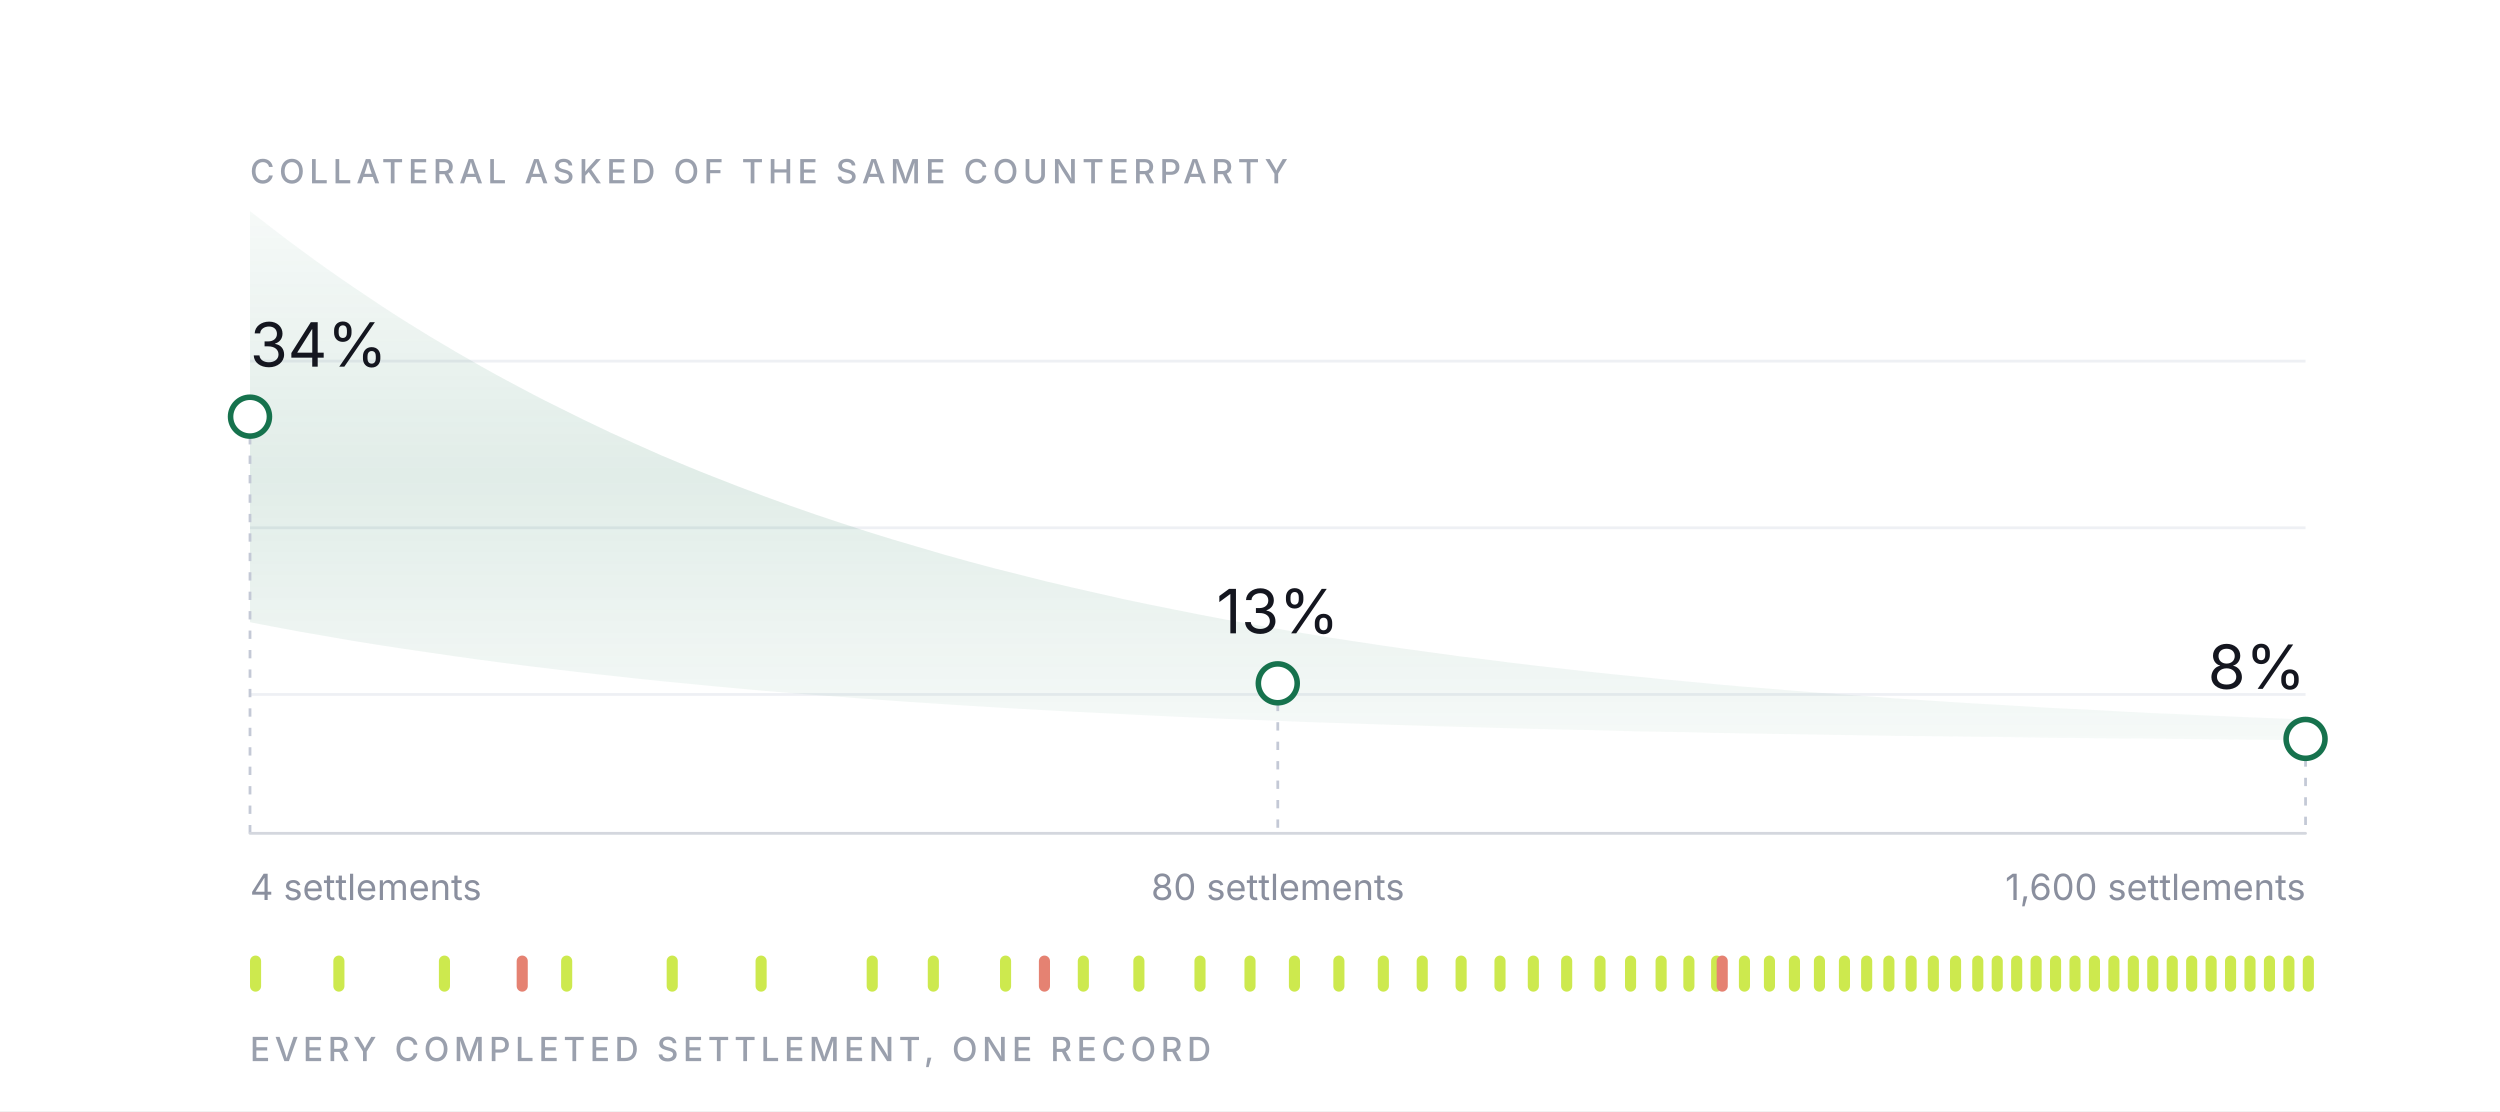
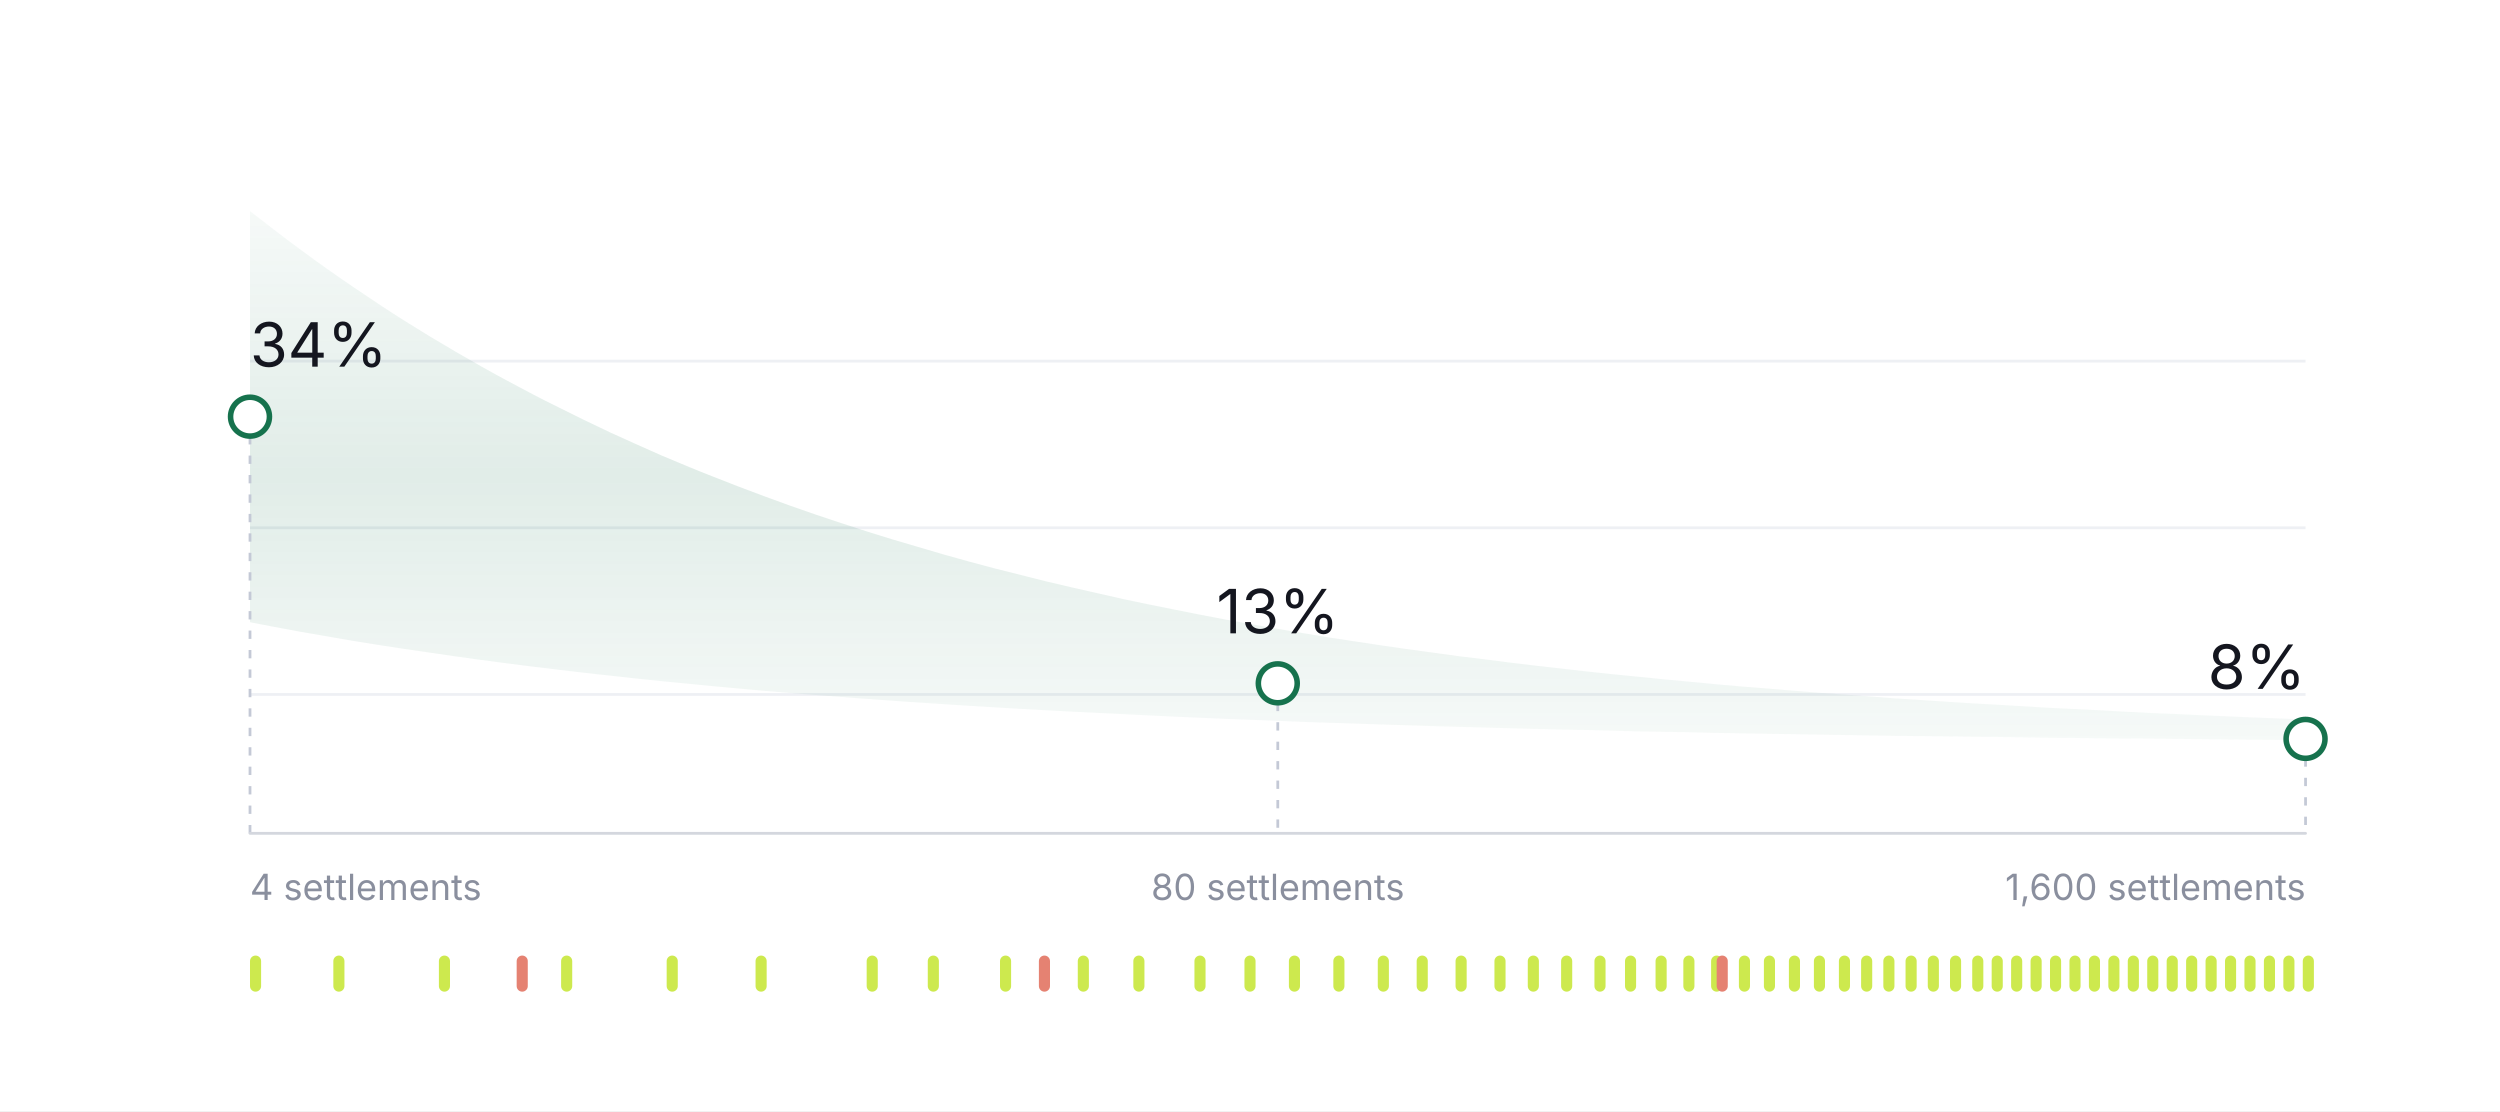
<svg xmlns="http://www.w3.org/2000/svg" viewBox="0 0 900 400" role="img" aria-label="As completed settlements accumulate, the model's estimate tightens and the collateral it asks of a clean counterparty falls from 34 to 8 percent">
  <style>
    .cap{fill:#9aa0ad;font:500 12px/1 Inter,system-ui,sans-serif;letter-spacing:.14em}
    .lbl{fill:#8a8f9e;font:400 13px/1 Inter,system-ui,sans-serif;font-variant-numeric:tabular-nums}
    .val{fill:#14161f;font:400 22px/1 Inter,system-ui,sans-serif;font-variant-numeric:tabular-nums}
    .grid{stroke:#eef0f4;stroke-width:1}
    .axis{stroke:#d4d7de;stroke-width:1;stroke-linecap:round}
    .band{fill:url(#bandFade)}
    .mid{stroke:#16724d;stroke-width:2;fill:none;stroke-linecap:round}
    .tickmark{fill:#cde94e}.tickmark.bad{fill:#e58272}
    .pin{stroke:#c4c9d6;stroke-width:1;stroke-dasharray:3 4}
    .dot{fill:#fff;stroke:#16724d;stroke-width:2}
    .draw{stroke-dasharray:1400;stroke-dashoffset:1400;animation:draw 6s cubic-bezier(.5,0,.3,1) -4.2s infinite}
    @keyframes draw{0%,4%{stroke-dashoffset:1400}62%,100%{stroke-dashoffset:0}}
    .grow{transform-box:fill-box;transform-origin:left center;animation:grow 6s cubic-bezier(.5,0,.3,1) -4.2s infinite}
    @keyframes grow{0%,4%{transform:scaleX(0)}62%,100%{transform:scaleX(1)}}
    .p1{animation:pop 6s ease-out -4.2s infinite}
    .p2{animation:pop 6s ease-out -3.3s infinite}
    .p3{animation:pop 6s ease-out -2.4s infinite}
    @keyframes pop{0%,8%{opacity:0}22%,100%{opacity:1}}
    @media(prefers-reduced-motion:reduce){.draw,.grow,.p1,.p2,.p3{animation:none;opacity:1;transform:none;stroke-dashoffset:0}}
  </style>
  <defs>
    <linearGradient id="bandFade" x1="0" y1="0" x2="0" y2="1">
      <stop offset="0" stop-color="#16724d" stop-opacity=".04" />
      <stop offset=".5" stop-color="#16724d" stop-opacity=".13" />
      <stop offset="1" stop-color="#16724d" stop-opacity=".04" />
    </linearGradient>
  </defs>
  <rect width="900" height="400" fill="#ffffff" />
-   <text class="cap" x="90" y="66">COLLATERAL ASKED OF THE SAME COUNTERPARTY</text>
  <g class="grid">
    <path d="M90 130H830M90 190H830M90 250H830" />
  </g>
  <g class="grow">
    <path class="band" d="M90.0 76.0C93.1 78.4 102.3 85.6 108.5 90.1C114.7 94.7 120.8 99.0 127.0 103.2C133.2 107.4 139.3 111.5 145.5 115.4C151.7 119.3 157.8 123.0 164.0 126.6C170.2 130.2 176.3 133.7 182.5 137.0C188.7 140.3 194.8 143.6 201.0 146.6C207.2 149.7 213.3 152.7 219.5 155.6C225.7 158.4 231.8 161.2 238.0 163.9C244.2 166.5 250.3 169.1 256.5 171.5C262.7 174.0 268.8 176.3 275.0 178.6C281.2 180.9 287.3 183.1 293.5 185.2C299.7 187.3 305.8 189.3 312.0 191.3C318.2 193.3 324.3 195.1 330.5 196.9C336.7 198.8 342.8 200.5 349.0 202.2C355.2 203.9 361.3 205.5 367.5 207.0C373.7 208.6 379.8 210.1 386.0 211.5C392.2 212.9 398.3 214.3 404.5 215.7C410.7 217.0 416.8 218.3 423.0 219.5C429.2 220.8 435.3 221.9 441.5 223.1C447.7 224.2 453.8 225.3 460.0 226.4C466.2 227.4 472.3 228.5 478.5 229.5C484.7 230.4 490.8 231.4 497.0 232.3C503.2 233.2 509.3 234.1 515.5 234.9C521.7 235.8 527.8 236.6 534.0 237.3C540.2 238.1 546.3 238.9 552.5 239.6C558.7 240.3 564.8 241.0 571.0 241.7C577.2 242.4 583.3 243.0 589.5 243.6C595.7 244.3 601.8 244.8 608.0 245.4C614.2 246.0 620.3 246.6 626.5 247.1C632.7 247.6 638.8 248.1 645.0 248.6C651.2 249.1 657.3 249.6 663.5 250.0C669.7 250.5 675.8 250.9 682.0 251.4C688.2 251.8 694.3 252.2 700.5 252.6C706.7 253.0 712.8 253.4 719.0 253.7C725.2 254.1 731.3 254.4 737.5 254.8C743.7 255.1 749.8 255.4 756.0 255.7C762.2 256.1 768.3 256.4 774.5 256.7C780.7 256.9 786.8 257.2 793.0 257.5C799.2 257.8 805.3 258.0 811.5 258.3C817.7 258.5 826.9 258.9 830.0 259.0 L830.0 266.4 C826.9 266.4 817.7 266.3 811.5 266.3C805.3 266.2 799.2 266.2 793.0 266.1C786.8 266.0 780.7 266.0 774.5 265.9C768.3 265.9 762.2 265.8 756.0 265.8C749.8 265.7 743.7 265.6 737.5 265.6C731.3 265.5 725.2 265.4 719.0 265.3C712.8 265.3 706.7 265.2 700.5 265.1C694.3 265.0 688.2 265.0 682.0 264.9C675.8 264.8 669.7 264.7 663.5 264.6C657.3 264.5 651.2 264.4 645.0 264.3C638.8 264.2 632.7 264.1 626.5 264.0C620.3 263.9 614.2 263.8 608.0 263.6C601.8 263.5 595.7 263.4 589.5 263.3C583.3 263.1 577.2 263.0 571.0 262.8C564.8 262.7 558.7 262.6 552.5 262.4C546.3 262.2 540.2 262.1 534.0 261.9C527.8 261.7 521.7 261.6 515.5 261.4C509.3 261.2 503.2 261.0 497.0 260.8C490.8 260.6 484.7 260.4 478.5 260.2C472.3 260.0 466.2 259.8 460.0 259.5C453.8 259.3 447.7 259.0 441.5 258.8C435.3 258.5 429.2 258.3 423.0 258.0C416.8 257.7 410.7 257.4 404.5 257.1C398.3 256.8 392.2 256.5 386.0 256.2C379.8 255.9 373.7 255.5 367.5 255.2C361.3 254.8 355.2 254.5 349.0 254.1C342.8 253.7 336.7 253.3 330.5 252.9C324.3 252.5 318.2 252.0 312.0 251.6C305.8 251.1 299.7 250.7 293.5 250.2C287.3 249.7 281.2 249.2 275.0 248.7C268.8 248.1 262.7 247.6 256.5 247.0C250.3 246.4 244.2 245.8 238.0 245.2C231.8 244.6 225.7 243.9 219.5 243.2C213.3 242.6 207.2 241.8 201.0 241.1C194.8 240.4 188.7 239.6 182.5 238.8C176.3 238.0 170.2 237.2 164.0 236.3C157.8 235.4 151.7 234.5 145.5 233.6C139.3 232.7 133.2 231.7 127.0 230.7C120.8 229.6 114.7 228.6 108.5 227.5C102.3 226.4 93.1 224.6 90.0 224.0 Z" />
  </g>
  <path class="mid draw" d="M90.0 150.0C93.1 151.5 102.3 156.0 108.5 158.8C114.7 161.6 120.8 164.3 127.0 166.9C133.2 169.6 139.3 172.1 145.5 174.5C151.7 176.9 157.8 179.2 164.0 181.5C170.2 183.7 176.3 185.8 182.5 187.9C188.7 190.0 194.8 192.0 201.0 193.9C207.2 195.8 213.3 197.6 219.5 199.4C225.7 201.2 231.8 202.9 238.0 204.5C244.2 206.2 250.3 207.7 256.5 209.3C262.7 210.8 268.8 212.2 275.0 213.6C281.2 215.0 287.3 216.4 293.5 217.7C299.7 219.0 305.8 220.2 312.0 221.4C318.2 222.6 324.3 223.8 330.5 224.9C336.7 226.0 342.8 227.1 349.0 228.1C355.2 229.2 361.3 230.1 367.5 231.1C373.7 232.1 379.8 233.0 386.0 233.9C392.2 234.7 398.3 235.6 404.5 236.4C410.7 237.2 416.8 238.0 423.0 238.8C429.2 239.5 435.3 240.2 441.5 240.9C447.7 241.6 453.8 242.3 460.0 243.0C466.2 243.6 472.3 244.2 478.5 244.8C484.7 245.4 490.8 246.0 497.0 246.6C503.2 247.1 509.3 247.6 515.5 248.2C521.7 248.7 527.8 249.2 534.0 249.6C540.2 250.1 546.3 250.6 552.5 251.0C558.7 251.4 564.8 251.9 571.0 252.3C577.2 252.7 583.3 253.1 589.5 253.4C595.7 253.8 601.8 254.2 608.0 254.5C614.2 254.9 620.3 255.2 626.5 255.5C632.7 255.9 638.8 256.2 645.0 256.5C651.2 256.8 657.3 257.0 663.5 257.3C669.7 257.6 675.8 257.9 682.0 258.1C688.2 258.4 694.3 258.6 700.5 258.9C706.7 259.1 712.8 259.3 719.0 259.5C725.2 259.8 731.3 260.0 737.5 260.2C743.7 260.4 749.8 260.6 756.0 260.8C762.2 260.9 768.3 261.1 774.5 261.3C780.7 261.5 786.8 261.6 793.0 261.8C799.2 262.0 805.3 262.1 811.5 262.3C817.7 262.4 826.9 262.6 830.0 262.7" />
  <g class="p1">
    <path class="pin" d="M90 150V300" />
    <circle class="dot" cx="90" cy="150" r="7" />
    <text class="val" x="90" y="132">34%</text>
    <text class="lbl" x="90" y="324">4 settlements</text>
  </g>
  <g class="p2">
    <path class="pin" d="M460 246V300" />
    <circle class="dot" cx="460" cy="246" r="7" />
    <text class="val" x="460" y="228" text-anchor="middle">13%</text>
    <text class="lbl" x="460" y="324" text-anchor="middle">80 settlements</text>
  </g>
  <g class="p3">
    <path class="pin" d="M830 266V300" />
    <circle class="dot" cx="830" cy="266" r="7" />
    <text class="val" x="830" y="248" text-anchor="end">8%</text>
    <text class="lbl" x="830" y="324" text-anchor="end">1,600 settlements</text>
  </g>
  <path class="axis" d="M90 300H830" />
  <g transform="translate(90 344)">
    <g class="tickmark">
      <rect width="4" height="13" rx="2" />
      <rect x="30" width="4" height="13" rx="2" />
      <rect x="68" width="4" height="13" rx="2" />
      <rect x="112" width="4" height="13" rx="2" />
      <rect x="150" width="4" height="13" rx="2" />
      <rect x="182" width="4" height="13" rx="2" />
      <rect x="222" width="4" height="13" rx="2" />
      <rect x="244" width="4" height="13" rx="2" />
      <rect x="270" width="4" height="13" rx="2" />
      <rect x="298" width="4" height="13" rx="2" />
      <rect x="318" width="4" height="13" rx="2" />
      <rect x="340" width="4" height="13" rx="2" />
      <rect x="358" width="4" height="13" rx="2" />
      <rect x="374" width="4" height="13" rx="2" />
      <rect x="390" width="4" height="13" rx="2" />
      <rect x="406" width="4" height="13" rx="2" />
      <rect x="420" width="4" height="13" rx="2" />
      <rect x="434" width="4" height="13" rx="2" />
      <rect x="448" width="4" height="13" rx="2" />
      <rect x="460" width="4" height="13" rx="2" />
      <rect x="472" width="4" height="13" rx="2" />
      <rect x="484" width="4" height="13" rx="2" />
      <rect x="495" width="4" height="13" rx="2" />
      <rect x="506" width="4" height="13" rx="2" />
      <rect x="516" width="4" height="13" rx="2" />
      <rect x="526" width="4" height="13" rx="2" />
      <rect x="536" width="4" height="13" rx="2" />
      <rect x="545" width="4" height="13" rx="2" />
      <rect x="554" width="4" height="13" rx="2" />
      <rect x="563" width="4" height="13" rx="2" />
      <rect x="572" width="4" height="13" rx="2" />
      <rect x="580" width="4" height="13" rx="2" />
      <rect x="588" width="4" height="13" rx="2" />
      <rect x="596" width="4" height="13" rx="2" />
      <rect x="604" width="4" height="13" rx="2" />
      <rect x="612" width="4" height="13" rx="2" />
      <rect x="620" width="4" height="13" rx="2" />
      <rect x="627" width="4" height="13" rx="2" />
      <rect x="634" width="4" height="13" rx="2" />
      <rect x="641" width="4" height="13" rx="2" />
      <rect x="648" width="4" height="13" rx="2" />
      <rect x="655" width="4" height="13" rx="2" />
      <rect x="662" width="4" height="13" rx="2" />
      <rect x="669" width="4" height="13" rx="2" />
      <rect x="676" width="4" height="13" rx="2" />
      <rect x="683" width="4" height="13" rx="2" />
      <rect x="690" width="4" height="13" rx="2" />
      <rect x="697" width="4" height="13" rx="2" />
      <rect x="704" width="4" height="13" rx="2" />
      <rect x="711" width="4" height="13" rx="2" />
      <rect x="718" width="4" height="13" rx="2" />
      <rect x="725" width="4" height="13" rx="2" />
      <rect x="732" width="4" height="13" rx="2" />
      <rect x="739" width="4" height="13" rx="2" />
    </g>
    <g class="tickmark bad">
      <rect x="96" width="4" height="13" rx="2" />
      <rect x="284" width="4" height="13" rx="2" />
      <rect x="528" width="4" height="13" rx="2" />
    </g>
  </g>
-   <text class="cap" x="90" y="382">EVERY COMPLETED SETTLEMENT, ONE RECORD</text>
</svg>
